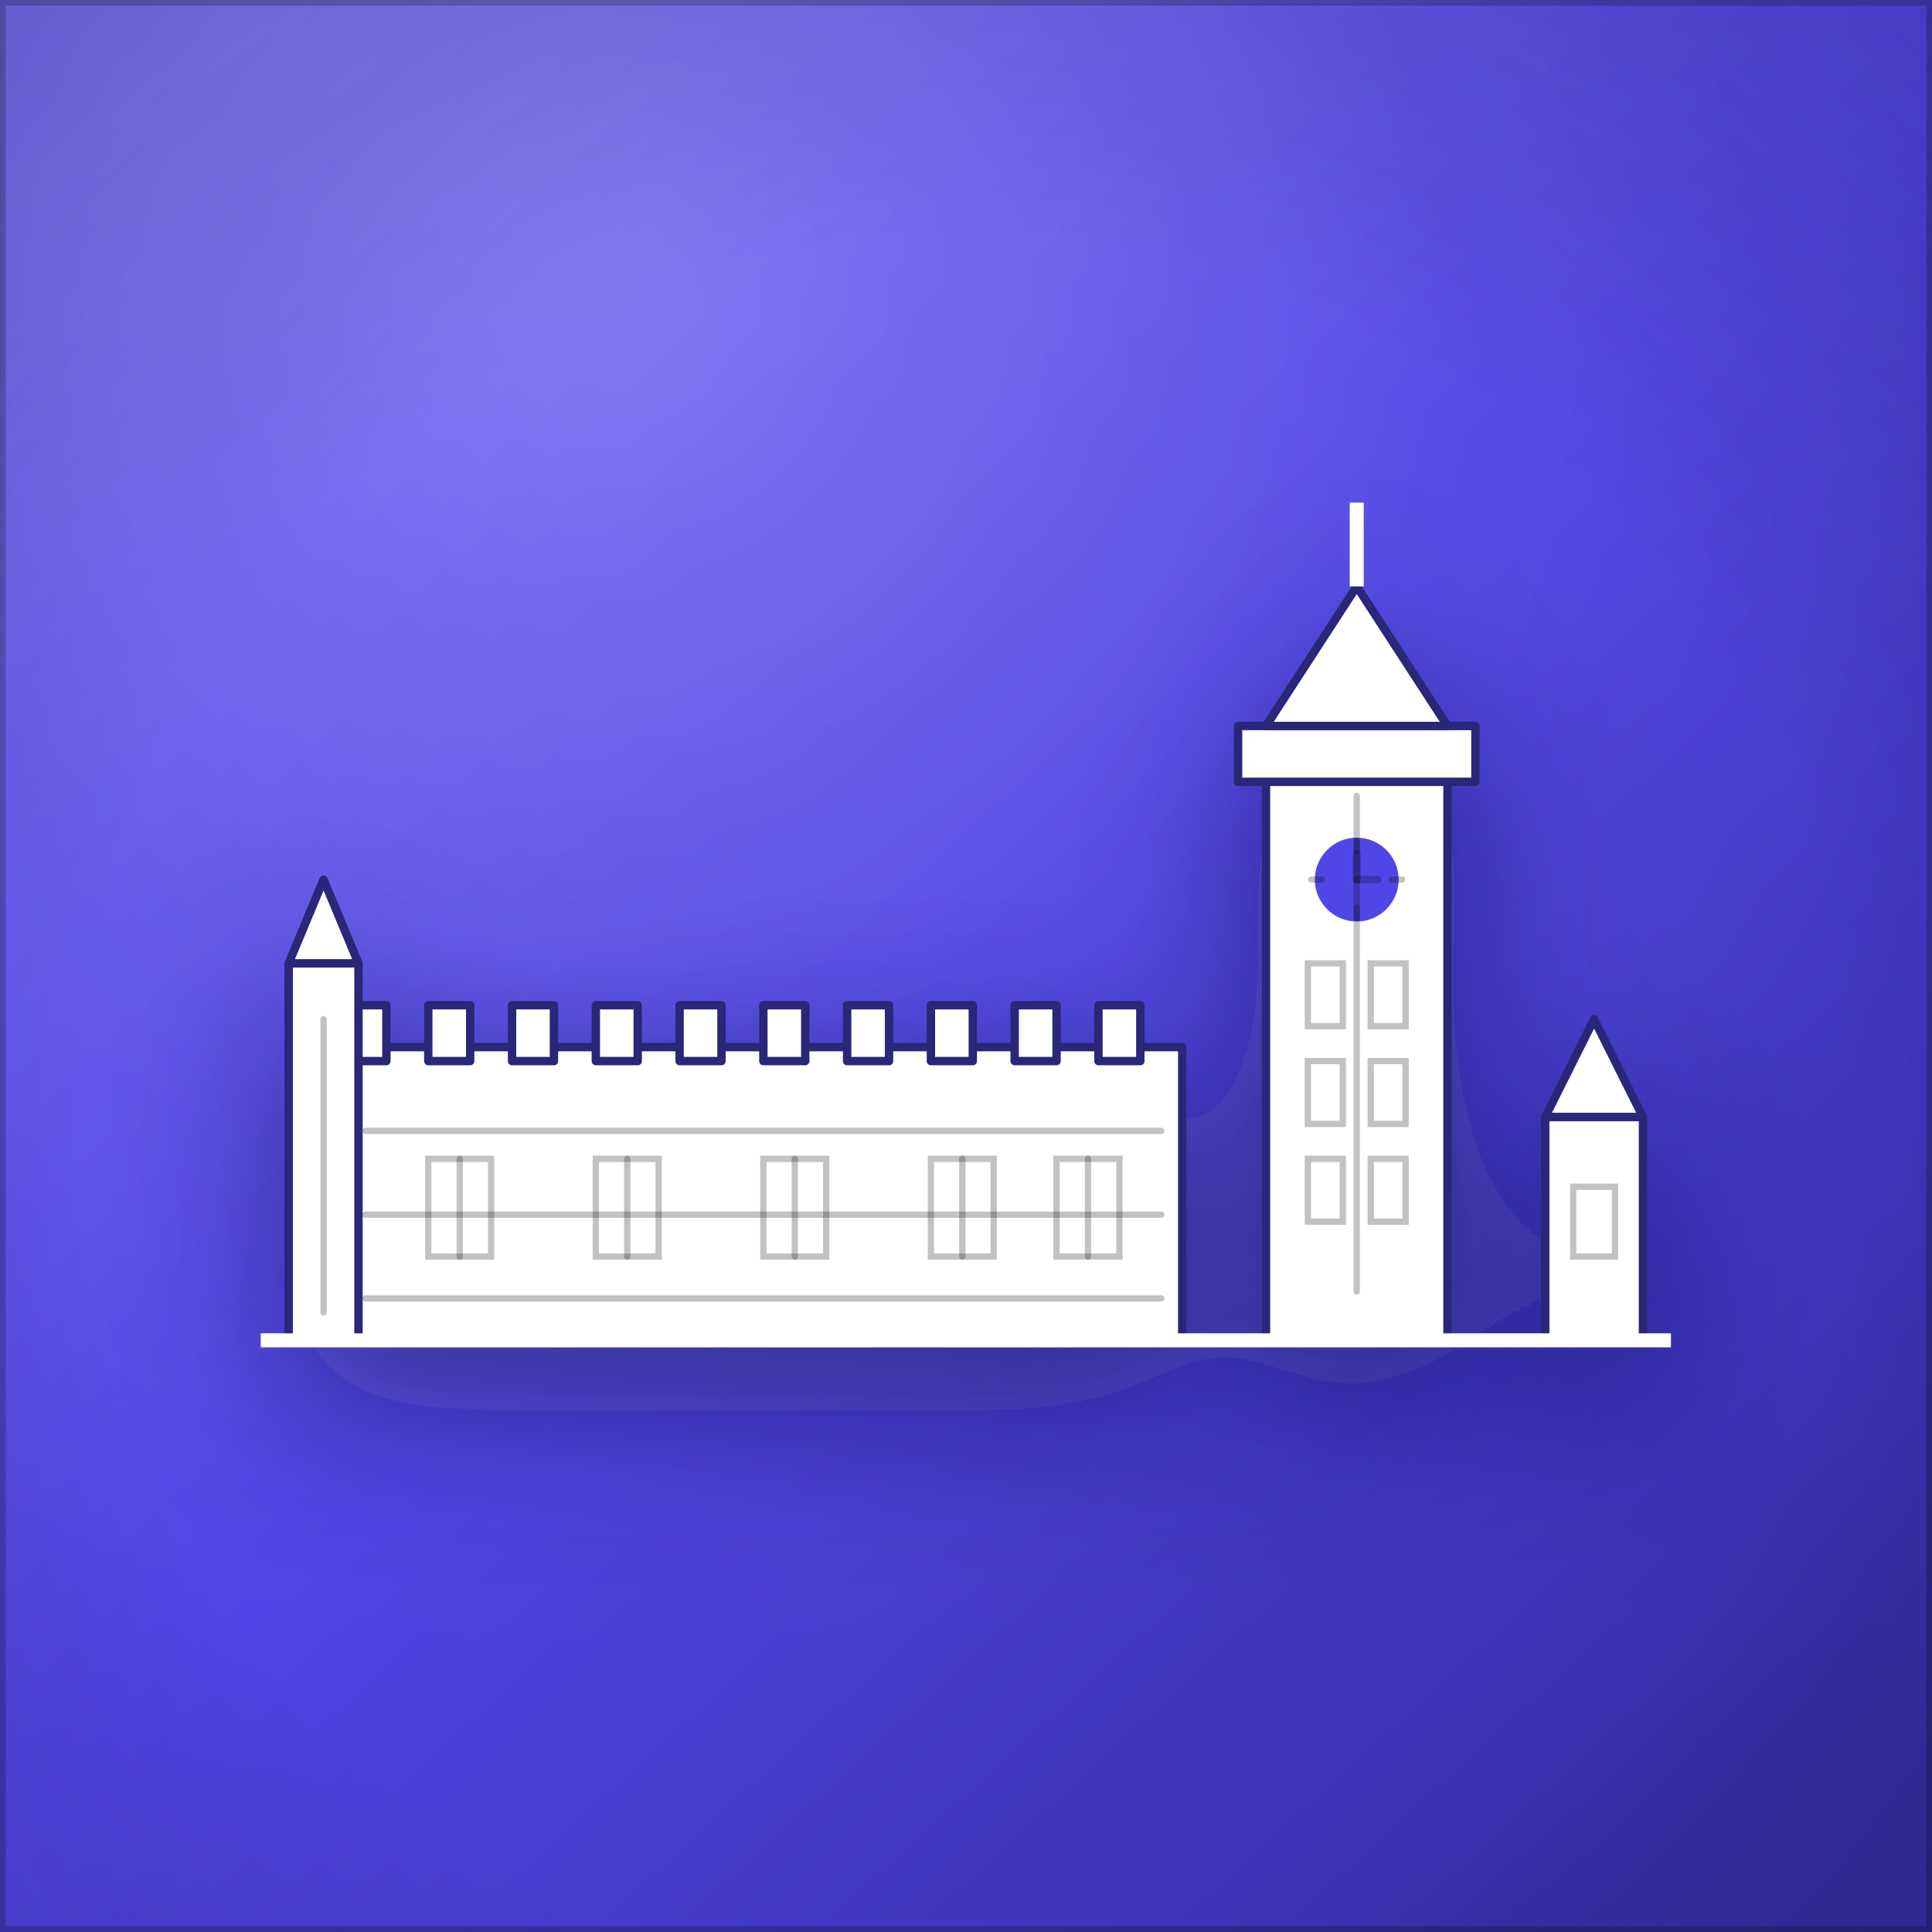
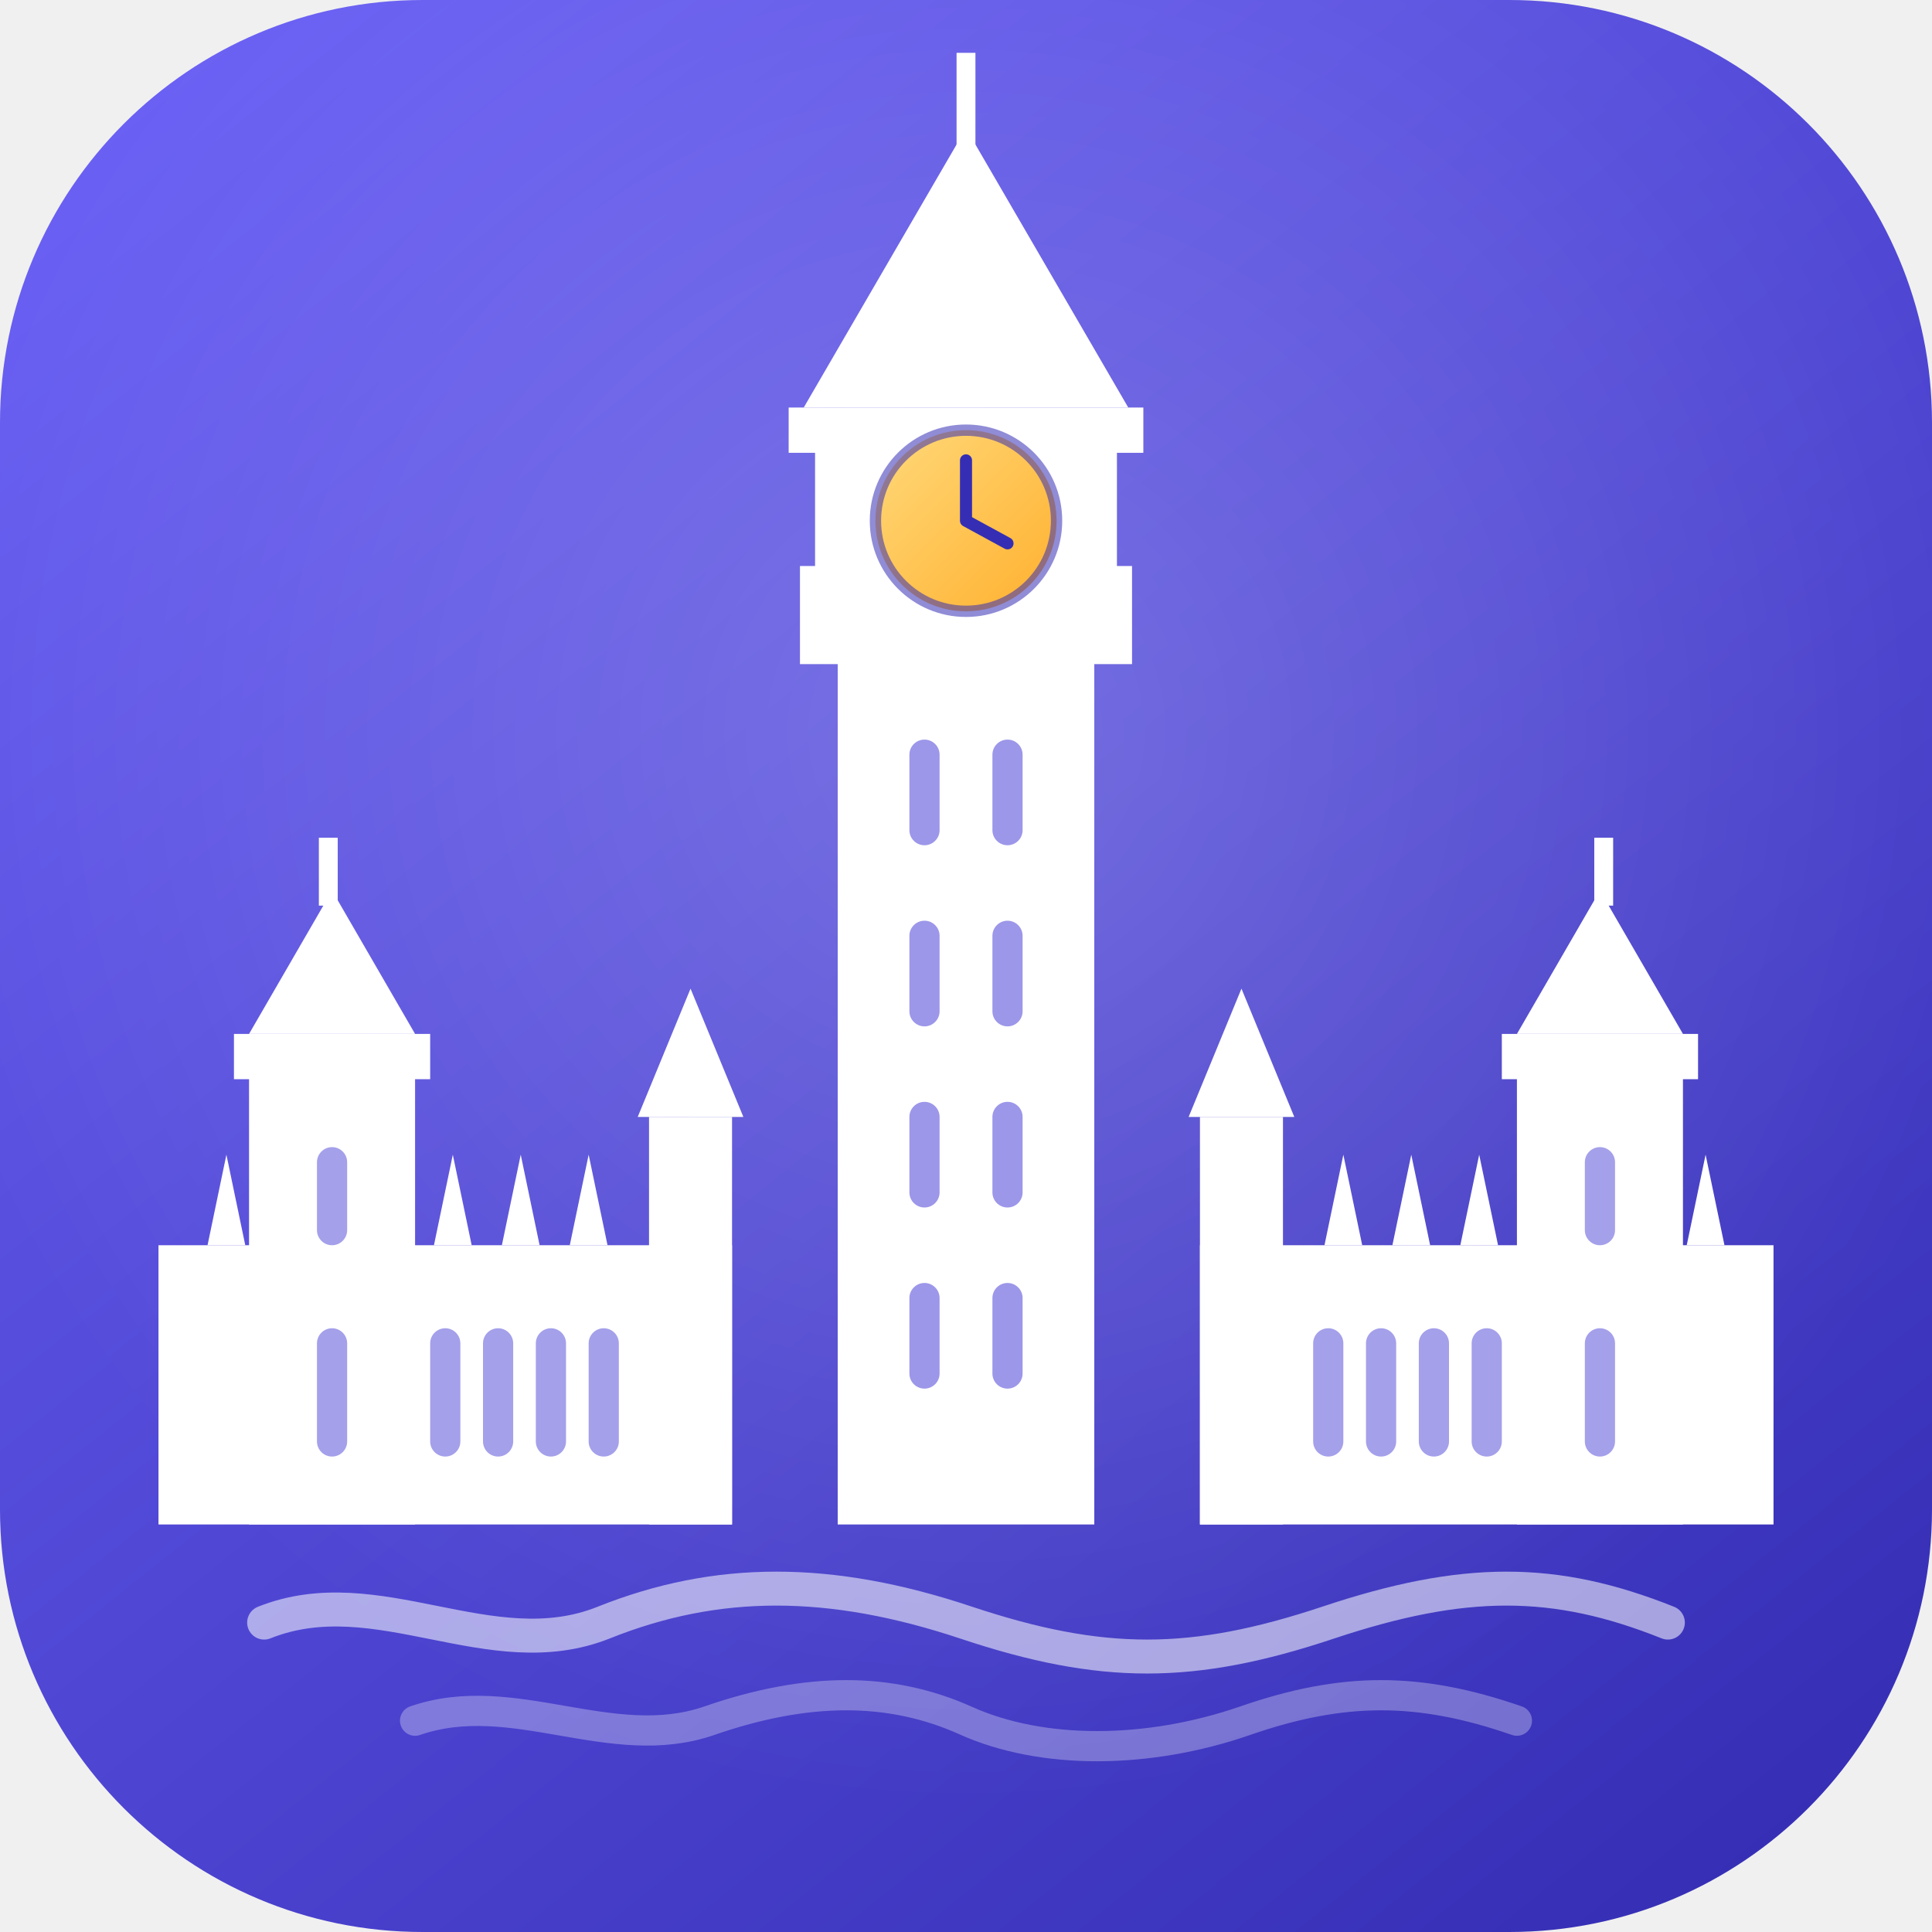
<svg xmlns="http://www.w3.org/2000/svg" width="512" height="512" viewBox="0 0 512 512">
  <defs>
-     <linearGradient id="bg" x1="8%" y1="4%" x2="92%" y2="96%">
-       <stop offset="0%" stop-color="#6C63F1" />
-       <stop offset="50%" stop-color="#4F46E5" />
-       <stop offset="100%" stop-color="#332DA1" />
+     <linearGradient id="bg" x1="10%" y1="0%" x2="90%" y2="100%">
+       <stop offset="0" stop-color="#6A60F5" />
+       <stop offset="1" stop-color="#352EB4" />
    </linearGradient>
-     <radialGradient id="sheen" cx="32%" cy="16%" r="70%">
-       <stop offset="0%" stop-color="#ffffff" stop-opacity="0.20" />
-       <stop offset="60%" stop-color="#ffffff" stop-opacity="0.04" />
-       <stop offset="100%" stop-color="#ffffff" stop-opacity="0" />
+     <radialGradient id="glow" cx="50%" cy="38%" r="55%">
+       <stop offset="0" stop-color="#fff" stop-opacity=".20" />
+       <stop offset="1" stop-color="#fff" stop-opacity="0" />
    </radialGradient>
-     <radialGradient id="vignette" cx="50%" cy="58%" r="75%">
-       <stop offset="60%" stop-color="#000000" stop-opacity="0" />
-       <stop offset="100%" stop-color="#1B1650" stop-opacity="0.22" />
-     </radialGradient>
-     <filter id="lift" x="-50%" y="-50%" width="200%" height="200%">
-       <feDropShadow dx="0" dy="9" stdDeviation="12" flood-color="#171248" flood-opacity="0.5" />
-     </filter>
+     <linearGradient id="clock" x1="0" y1="0" x2="1" y2="1">
+       <stop offset="0" stop-color="#FFD97A" />
+       <stop offset="1" stop-color="#FFB02E" />
+     </linearGradient>
  </defs>
-   <rect width="512" height="512" fill="url(#bg)" />
-   <rect width="512" height="512" fill="url(#vignette)" />
-   <rect width="512" height="512" fill="url(#sheen)" />
-   <g transform="translate(58 148) scale(1.85)" filter="url(#lift)" stroke="#2B2578" stroke-width="1.2" stroke-linejoin="round">
-     <rect x="18" y="70" width="120" height="42" fill="#ffffff" />
-     <rect x="18" y="64" width="6" height="8" fill="#ffffff" />
-     <rect x="30" y="64" width="6" height="8" fill="#ffffff" />
-     <rect x="42" y="64" width="6" height="8" fill="#ffffff" />
-     <rect x="54" y="64" width="6" height="8" fill="#ffffff" />
-     <rect x="66" y="64" width="6" height="8" fill="#ffffff" />
-     <rect x="78" y="64" width="6" height="8" fill="#ffffff" />
-     <rect x="90" y="64" width="6" height="8" fill="#ffffff" />
-     <rect x="102" y="64" width="6" height="8" fill="#ffffff" />
-     <rect x="114" y="64" width="6" height="8" fill="#ffffff" />
-     <rect x="126" y="64" width="6" height="8" fill="#ffffff" />
-     <rect x="10" y="58" width="10" height="54" fill="#ffffff" />
-     <polygon points="10,58 15,46 20,58" fill="#ffffff" />
-     <rect x="150" y="30" width="26" height="82" fill="#ffffff" />
-     <rect x="146" y="24" width="34" height="8" fill="#ffffff" />
-     <polygon points="150,24 163,4 176,24" fill="#ffffff" />
-     <circle cx="163" cy="46" r="7" fill="#4F46E5" stroke="#ffffff" stroke-width="2" />
-     <line x1="163" y1="4" x2="163" y2="-8" stroke="#ffffff" stroke-width="2" />
-     <rect x="190" y="80" width="14" height="32" fill="#ffffff" />
-     <polygon points="190,80 197,66 204,80" fill="#ffffff" />
-     <line x1="6" y1="112" x2="208" y2="112" stroke="#ffffff" stroke-width="2" />
+   <rect width="512" height="512" rx="112" fill="url(#bg)" />
+   <rect width="512" height="512" rx="112" fill="url(#glow)" />
+   <g>
+     <rect x="318" y="330" width="152" height="74" fill="#fff" fill-opacity="1" />
+     <polygon points="351,330 361,330 356,306" fill="#fff" />
+     <polygon points="369,330 379,330 374,306" fill="#fff" />
+     <polygon points="387,330 397,330 392,306" fill="#fff" />
+     <polygon points="447,330 457,330 452,306" fill="#fff" />
+     <rect x="318" y="296" width="22" height="108" fill="#fff" fill-opacity="1" />
+     <polygon points="315,296 343,296 329,262" fill="#fff" />
+     <rect x="402" y="282" width="44" height="122" fill="#fff" fill-opacity="1" />
+     <rect x="398" y="274" width="52" height="12" fill="#fff" fill-opacity="1" />
+     <polygon points="402,274 446,274 424,236" fill="#fff" />
+     <rect x="422.5" y="222" width="5.0" height="18" fill="#fff" fill-opacity="1" />
+     <rect x="42" y="330" width="152" height="74" fill="#fff" fill-opacity="1" />
+     <polygon points="161,330 151,330 156,306" fill="#fff" />
+     <polygon points="143,330 133,330 138,306" fill="#fff" />
+     <polygon points="125,330 115,330 120,306" fill="#fff" />
+     <polygon points="65,330 55,330 60,306" fill="#fff" />
+     <rect x="172" y="296" width="22" height="108" fill="#fff" fill-opacity="1" />
+     <polygon points="197,296 169,296 183,262" fill="#fff" />
+     <rect x="66" y="282" width="44" height="122" fill="#fff" fill-opacity="1" />
+     <rect x="62" y="274" width="52" height="12" fill="#fff" fill-opacity="1" />
+     <polygon points="110,274 66,274 88,236" fill="#fff" />
+     <rect x="84.5" y="222" width="5.0" height="18" fill="#fff" fill-opacity="1" />
  </g>
-   <g transform="translate(58 148) scale(1.85)" stroke="#000000" stroke-opacity="0.24" stroke-width="0.9" fill="none" stroke-linecap="round">
-     <line x1="21" y1="82" x2="135" y2="82" />
-     <line x1="21" y1="94" x2="135" y2="94" />
-     <line x1="21" y1="106" x2="135" y2="106" />
-     <rect x="30" y="86" width="9" height="14" />
-     <line x1="34.5" y1="86" x2="34.5" y2="100" />
-     <rect x="54" y="86" width="9" height="14" />
-     <line x1="58.5" y1="86" x2="58.5" y2="100" />
-     <rect x="78" y="86" width="9" height="14" />
-     <line x1="82.5" y1="86" x2="82.5" y2="100" />
-     <rect x="102" y="86" width="9" height="14" />
-     <line x1="106.5" y1="86" x2="106.5" y2="100" />
-     <rect x="120" y="86" width="9" height="14" />
-     <line x1="124.5" y1="86" x2="124.5" y2="100" />
-     <line x1="15" y1="66" x2="15" y2="108" />
-     <line x1="163" y1="34" x2="163" y2="105" />
-     <rect x="156" y="58" width="5" height="9" />
-     <rect x="165" y="58" width="5" height="9" />
-     <rect x="156" y="72" width="5" height="9" />
-     <rect x="165" y="72" width="5" height="9" />
-     <rect x="156" y="86" width="5" height="9" />
-     <rect x="165" y="86" width="5" height="9" />
-     <line x1="163" y1="40.5" x2="163" y2="42" />
-     <line x1="169.5" y1="46" x2="168" y2="46" />
-     <line x1="163" y1="51.5" x2="163" y2="50" />
-     <line x1="156.5" y1="46" x2="158" y2="46" />
-     <line x1="163" y1="46" x2="163" y2="42.3" stroke-width="1.1" />
-     <line x1="163" y1="46" x2="166" y2="46" stroke-width="1.1" />
-     <rect x="194" y="90" width="6" height="10" />
-   </g>
-   <rect x="0.75" y="0.75" width="510.5" height="510.5" fill="none" stroke="#000000" stroke-opacity="0.22" stroke-width="1.5" />
+   <rect x="222" y="168" width="68" height="236" fill="#fff" />
+   <rect x="212" y="150" width="88" height="26" fill="#fff" />
+   <rect x="216" y="116" width="80" height="40" fill="#fff" />
+   <rect x="209" y="108" width="94" height="12" fill="#fff" />
+   <polygon points="213,108 299,108 256,34" fill="#fff" />
+   <rect x="253.5" y="14" width="5" height="26" fill="#fff" />
+   <circle cx="256" cy="138" r="24" fill="url(#clock)" />
+   <circle cx="256" cy="138" r="24" fill="none" stroke="#352EB4" stroke-width="3" stroke-opacity=".55" />
+   <path d="M256 138V122M256 138L267 144" stroke="#352EB4" stroke-width="3.2" stroke-linecap="round" fill="none" />
+   <rect x="241" y="196" width="8" height="28" rx="4" fill="#4B43D6" fill-opacity=".55" />
+   <rect x="263" y="196" width="8" height="28" rx="4" fill="#4B43D6" fill-opacity=".55" />
+   <rect x="241" y="244" width="8" height="28" rx="4" fill="#4B43D6" fill-opacity=".55" />
+   <rect x="263" y="244" width="8" height="28" rx="4" fill="#4B43D6" fill-opacity=".55" />
+   <rect x="241" y="292" width="8" height="28" rx="4" fill="#4B43D6" fill-opacity=".55" />
+   <rect x="263" y="292" width="8" height="28" rx="4" fill="#4B43D6" fill-opacity=".55" />
+   <rect x="241" y="340" width="8" height="28" rx="4" fill="#4B43D6" fill-opacity=".55" />
+   <rect x="263" y="340" width="8" height="28" rx="4" fill="#4B43D6" fill-opacity=".55" />
+   <rect x="348" y="352" width="8" height="34" rx="4" fill="#4B43D6" fill-opacity=".5" />
+   <rect x="362" y="352" width="8" height="34" rx="4" fill="#4B43D6" fill-opacity=".5" />
+   <rect x="376" y="352" width="8" height="34" rx="4" fill="#4B43D6" fill-opacity=".5" />
+   <rect x="390" y="352" width="8" height="34" rx="4" fill="#4B43D6" fill-opacity=".5" />
+   <rect x="420" y="304" width="8" height="26" rx="4" fill="#4B43D6" fill-opacity=".5" />
+   <rect x="420" y="352" width="8" height="34" rx="4" fill="#4B43D6" fill-opacity=".5" />
+   <rect x="156" y="352" width="8" height="34" rx="4" fill="#4B43D6" fill-opacity=".5" />
+   <rect x="142" y="352" width="8" height="34" rx="4" fill="#4B43D6" fill-opacity=".5" />
+   <rect x="128" y="352" width="8" height="34" rx="4" fill="#4B43D6" fill-opacity=".5" />
+   <rect x="114" y="352" width="8" height="34" rx="4" fill="#4B43D6" fill-opacity=".5" />
+   <rect x="84" y="304" width="8" height="26" rx="4" fill="#4B43D6" fill-opacity=".5" />
+   <rect x="84" y="352" width="8" height="34" rx="4" fill="#4B43D6" fill-opacity=".5" />
+   <path d="M70 430C100 418 130 442 160 430S220 418 256 430 316 442 352 430 412 418 442 430" fill="none" stroke="#fff" stroke-opacity=".55" stroke-width="9" stroke-linecap="round" />
+   <path d="M110 456C136 447 162 465 188 456S236 447 256 456 304 465 330 456 376 447 402 456" fill="none" stroke="#fff" stroke-opacity=".3" stroke-width="8" stroke-linecap="round" />
</svg>
